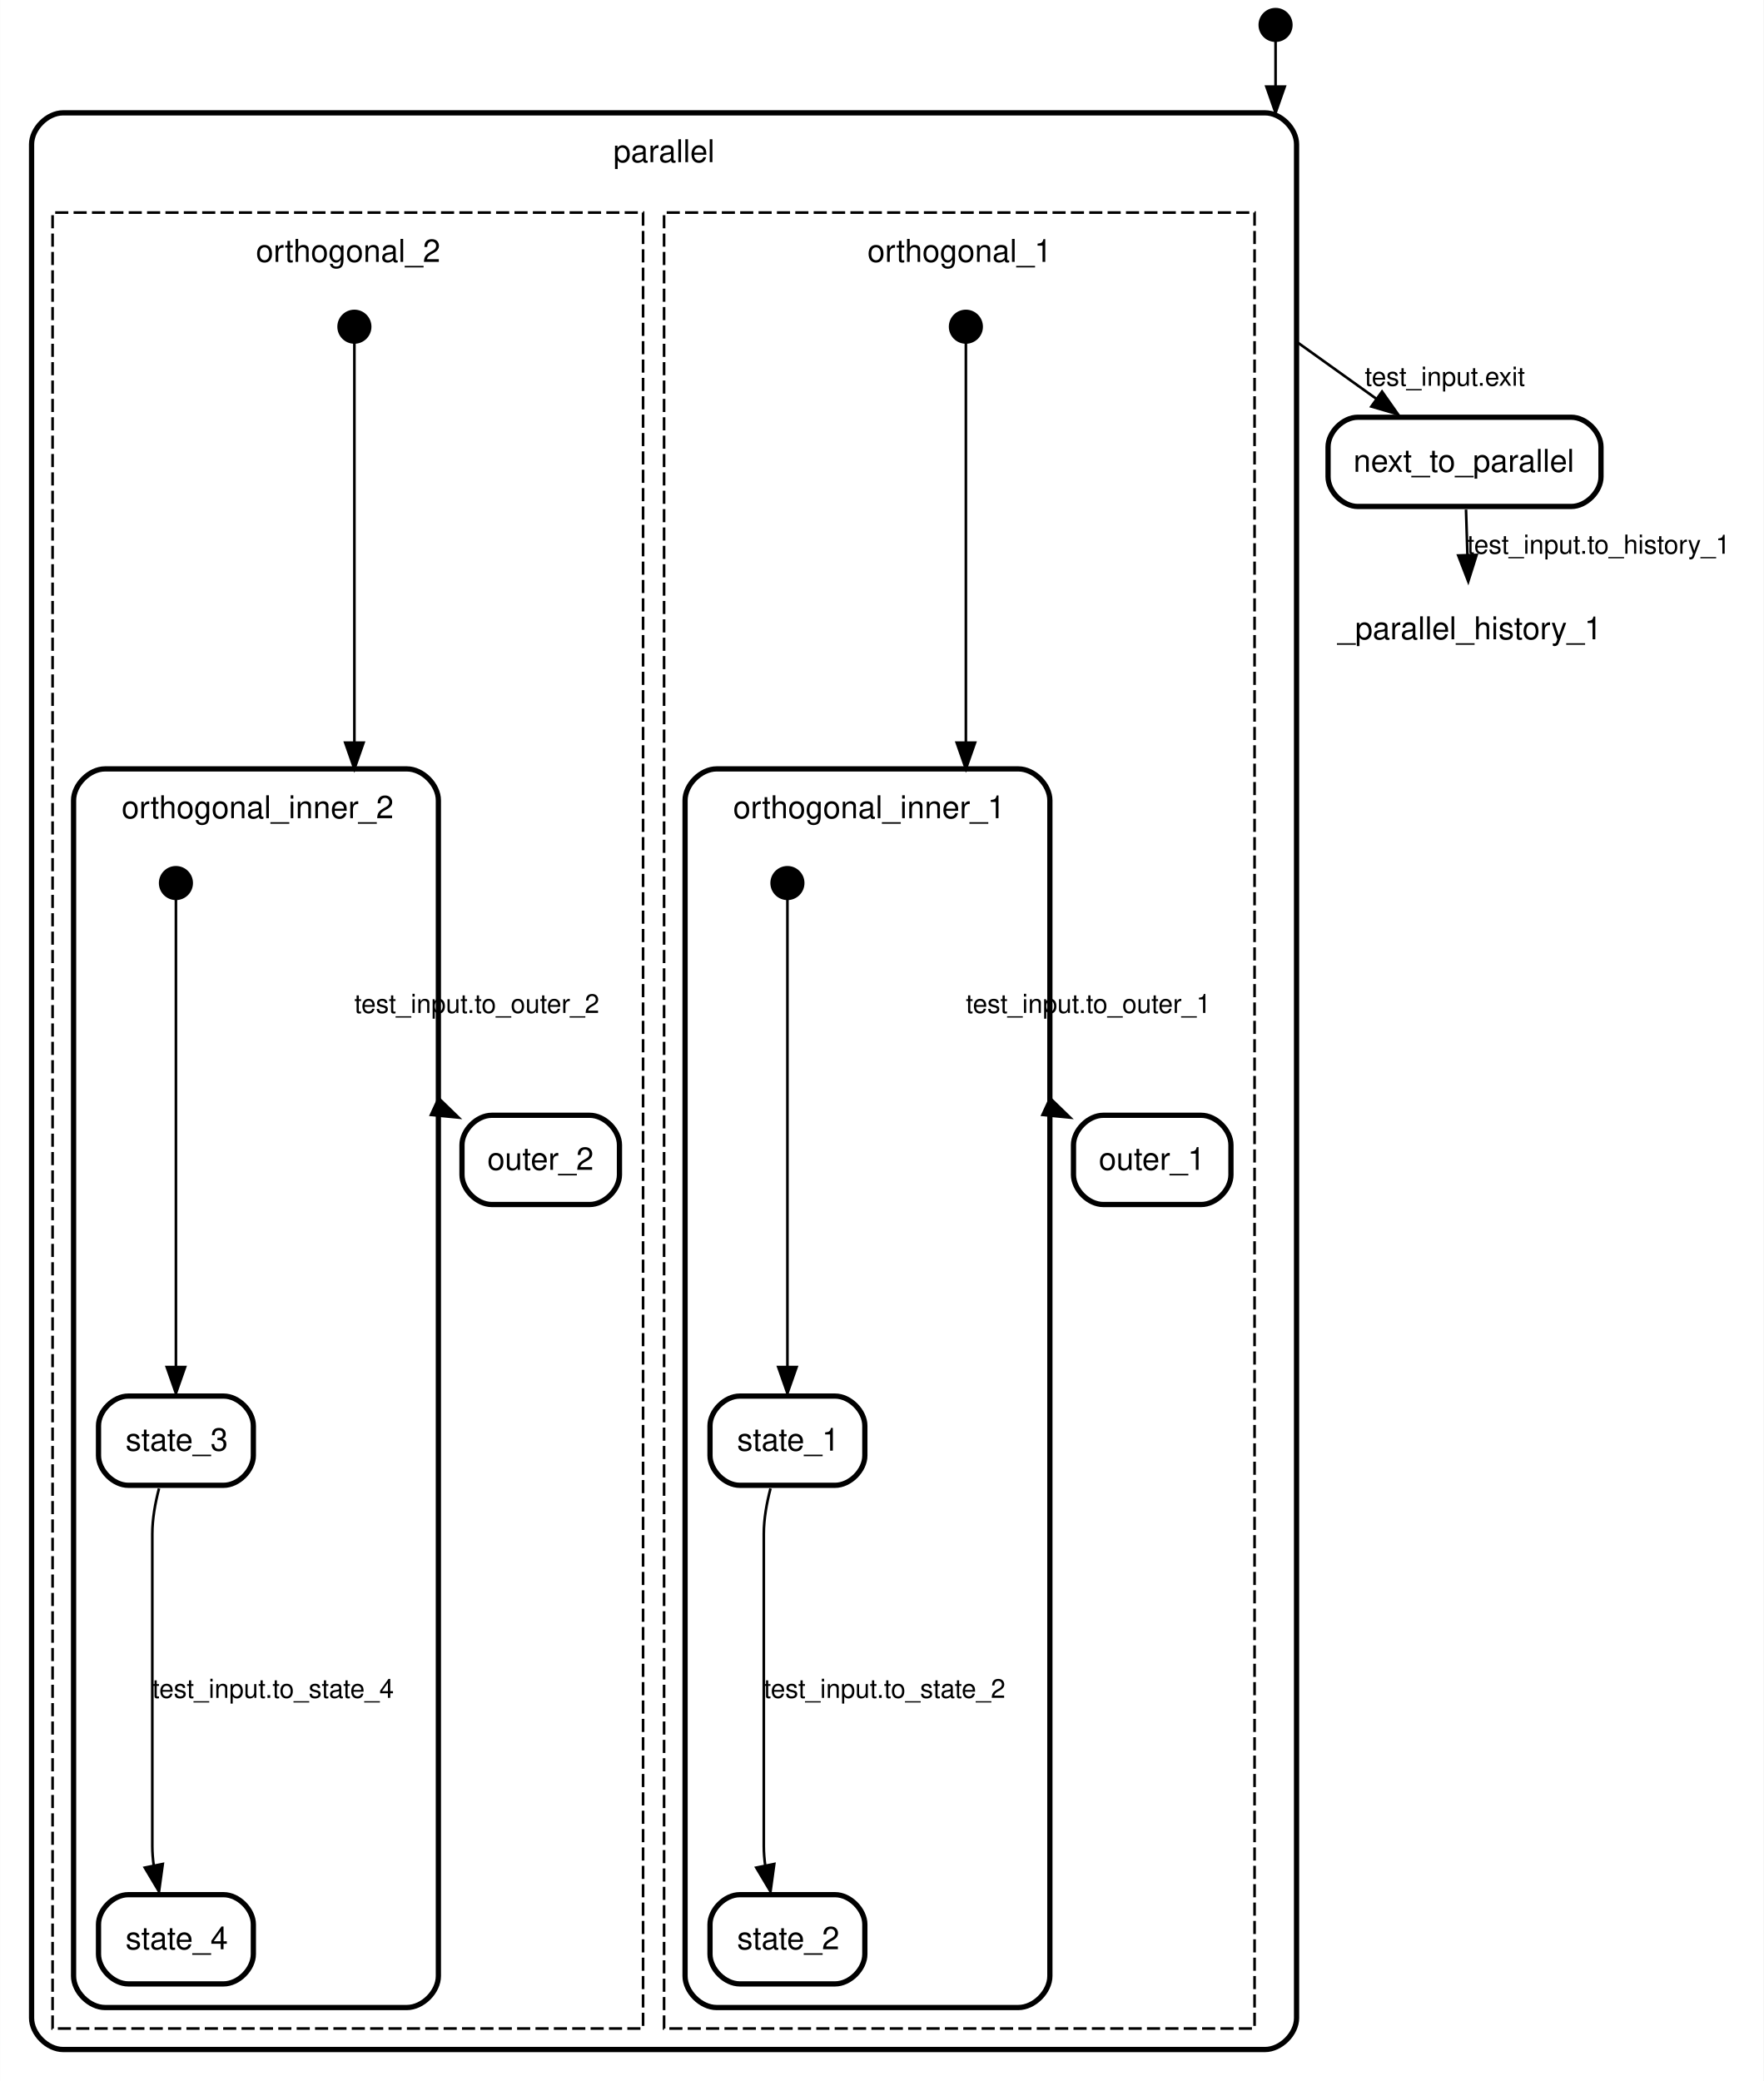
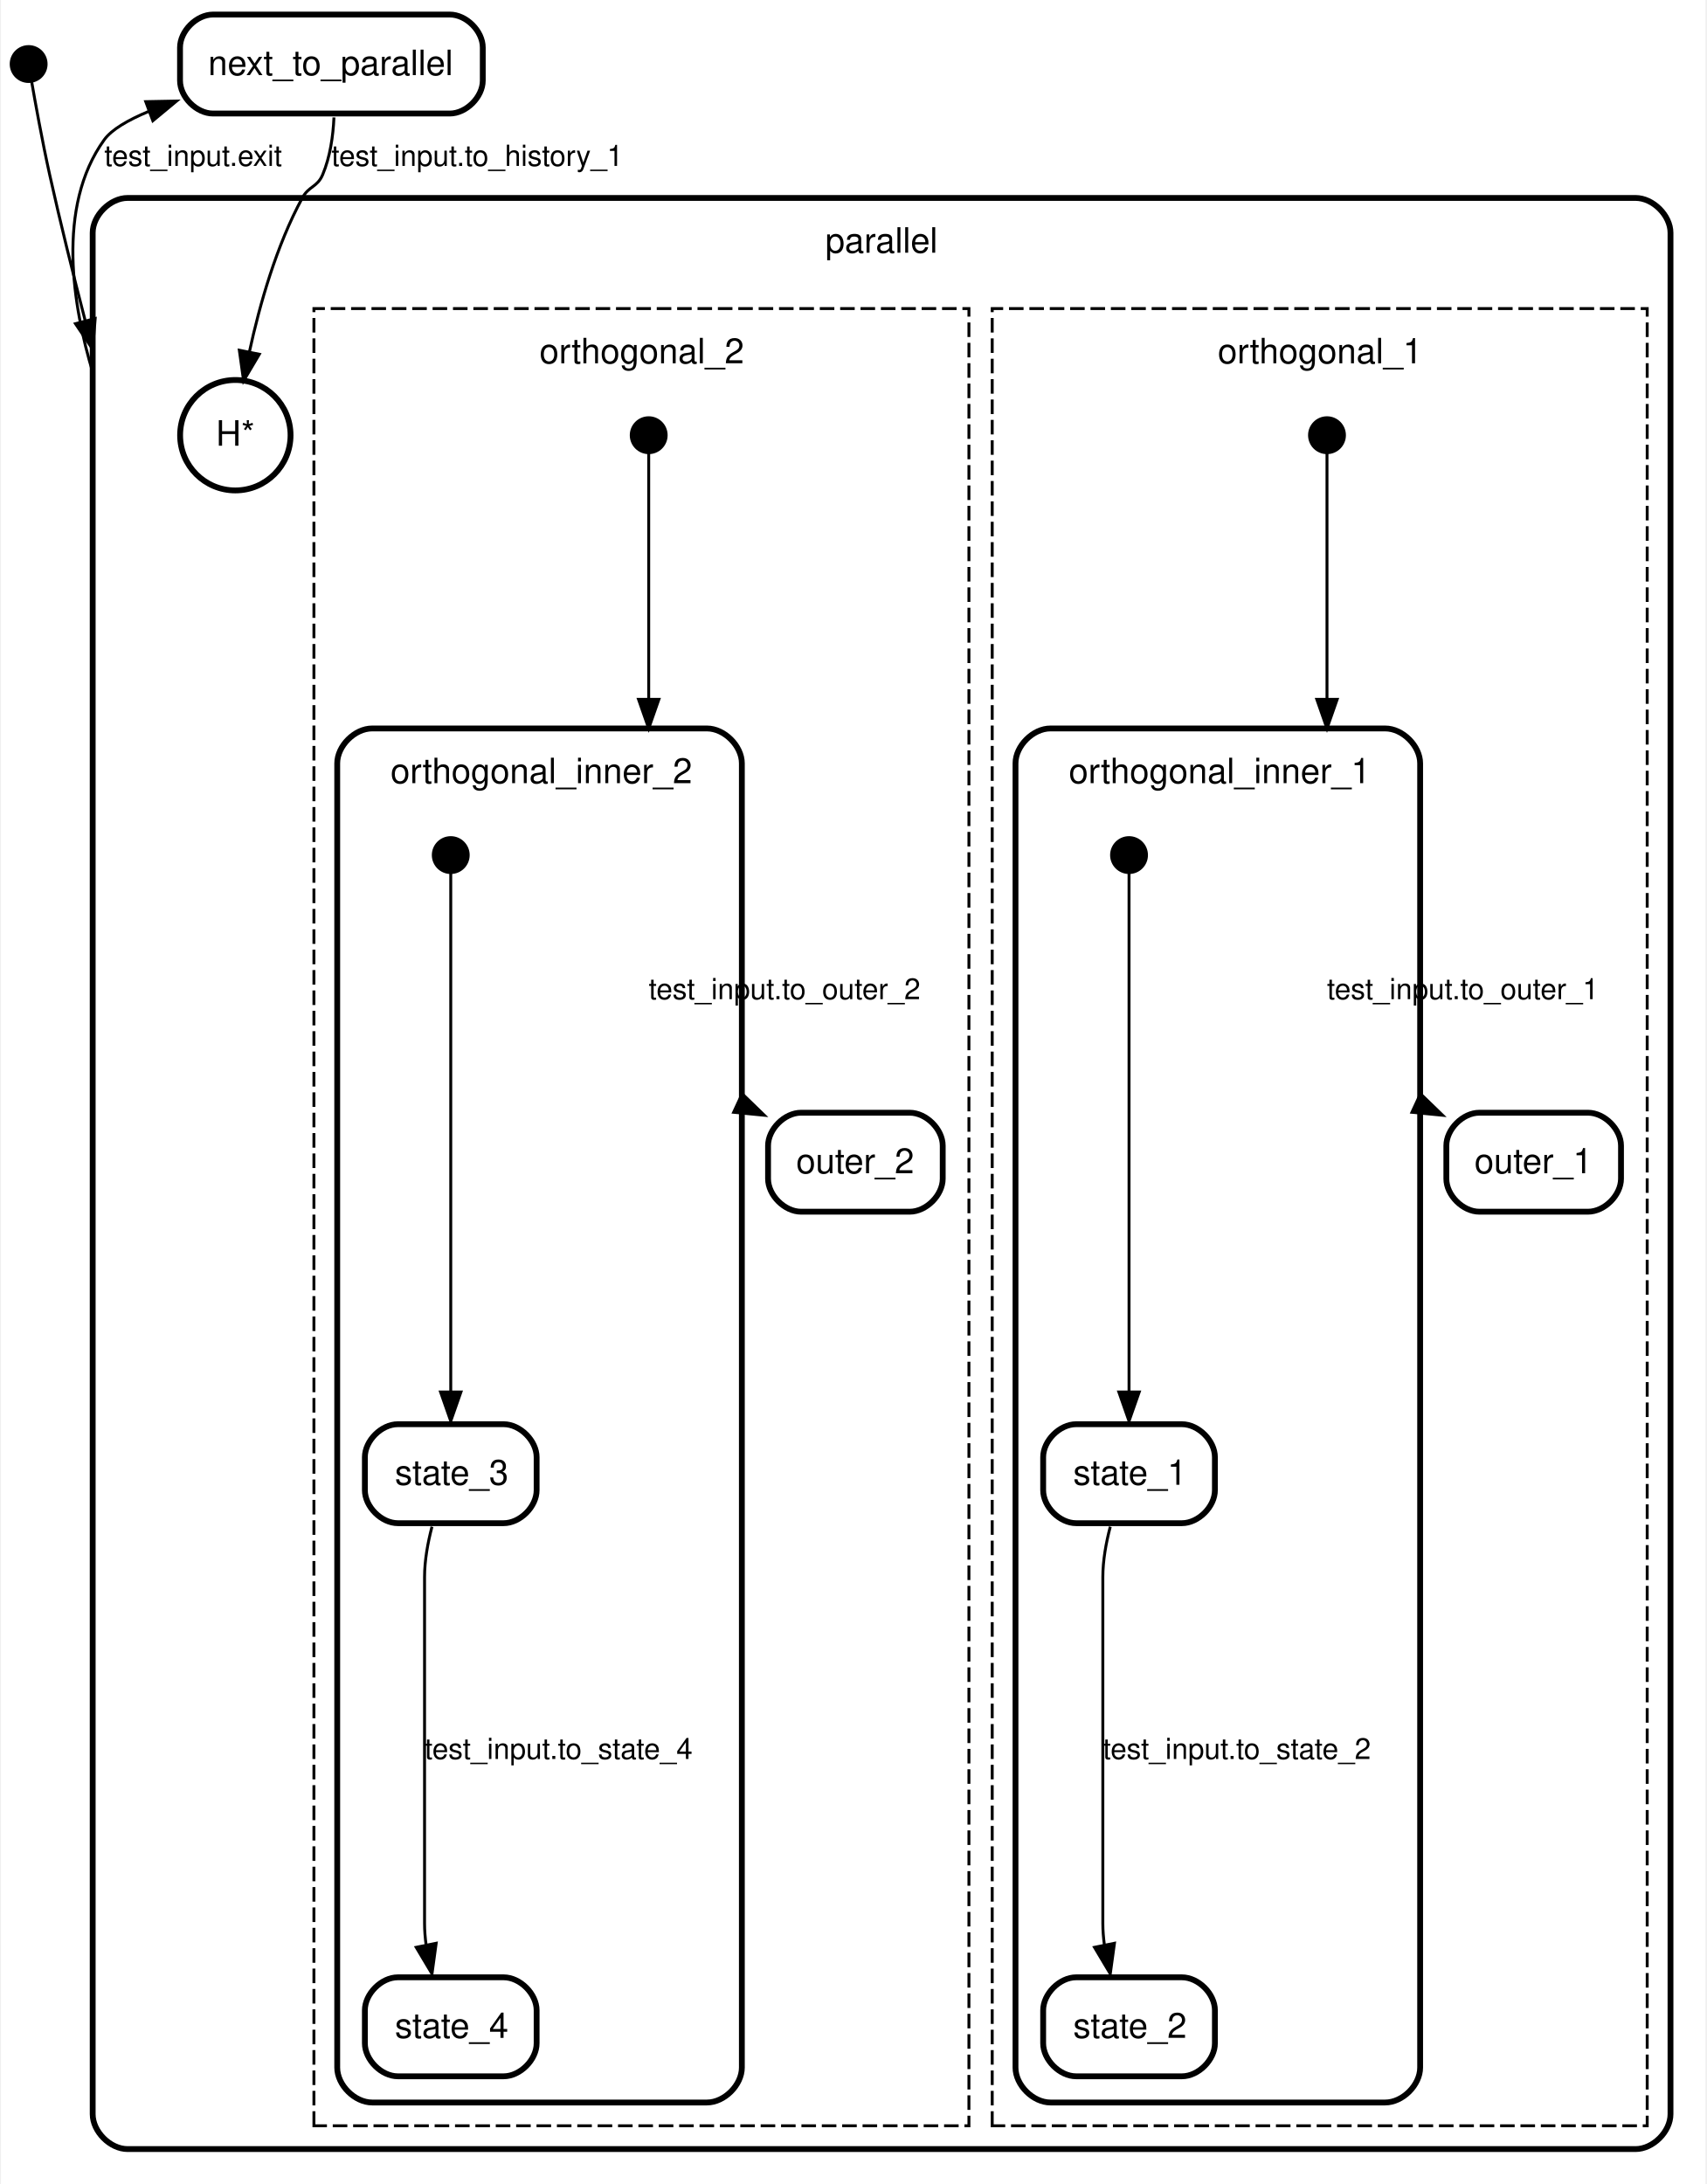
- <svg xmlns="http://www.w3.org/2000/svg" width="672pt" height="793pt" viewBox="0.00 0.00 671.93 793.00">
-   <g id="graph0" class="graph" transform="scale(1 1) rotate(0) translate(4 789)">
-     <polygon fill="#ffffff" stroke="transparent" points="-4,4 -4,-789 667.927,-789 667.927,4 -4,4" />
+ <svg xmlns="http://www.w3.org/2000/svg" width="586pt" height="750pt" viewBox="0.00 0.00 585.50 750.23">
+   <g id="graph0" class="graph" transform="scale(1 1) rotate(0) translate(4 746.2328)">
+     <polygon fill="#ffffff" stroke="transparent" points="-4,4 -4,-746.233 581.5,-746.233 581.5,4 -4,4" />
    <g id="clust1" class="cluster">
-       <path fill="none" stroke="#000000" stroke-width="2" d="M20,-8C20,-8 478,-8 478,-8 484,-8 490,-14 490,-20 490,-20 490,-734 490,-734 490,-740 484,-746 478,-746 478,-746 20,-746 20,-746 14,-746 8,-740 8,-734 8,-734 8,-20 8,-20 8,-14 14,-8 20,-8" />
-       <text text-anchor="start" x="229.667" y="-727.2" font-family="Helvetica,sans-Serif" font-size="12.00" fill="#000000">parallel</text>
+       <path fill="none" stroke="#000000" stroke-width="2" d="M39.5,-8C39.5,-8 557.5,-8 557.5,-8 563.5,-8 569.5,-14 569.5,-20 569.5,-20 569.5,-666.233 569.5,-666.233 569.5,-672.233 563.5,-678.233 557.5,-678.233 557.5,-678.233 39.5,-678.233 39.5,-678.233 33.5,-678.233 27.5,-672.233 27.5,-666.233 27.5,-666.233 27.5,-20 27.5,-20 27.5,-14 33.5,-8 39.5,-8" />
+       <text text-anchor="start" x="279.167" y="-659.433" font-family="Helvetica,sans-Serif" font-size="12.00" fill="#000000">parallel</text>
    </g>
    <g id="clust2" class="cluster">
-       <polygon fill="none" stroke="#000000" stroke-dasharray="5,2" points="249,-16 249,-708 474,-708 474,-16 249,-16" />
-       <text text-anchor="start" x="326.485" y="-689.2" font-family="Helvetica,sans-Serif" font-size="12.00" fill="#000000">orthogonal_1</text>
+       <polygon fill="none" stroke="#000000" stroke-dasharray="5,2" points="336.5,-16 336.5,-640.233 561.5,-640.233 561.5,-16 336.5,-16" />
+       <text text-anchor="start" x="413.985" y="-621.433" font-family="Helvetica,sans-Serif" font-size="12.00" fill="#000000">orthogonal_1</text>
    </g>
    <g id="clust3" class="cluster">
-       <path fill="none" stroke="#000000" stroke-width="2" d="M269,-24C269,-24 384,-24 384,-24 390,-24 396,-30 396,-36 396,-36 396,-484 396,-484 396,-490 390,-496 384,-496 384,-496 269,-496 269,-496 263,-496 257,-490 257,-484 257,-484 257,-36 257,-36 257,-30 263,-24 269,-24" />
-       <text text-anchor="start" x="275.315" y="-477.2" font-family="Helvetica,sans-Serif" font-size="12.00" fill="#000000">orthogonal_inner_1</text>
+       <path fill="none" stroke="#000000" stroke-width="2" d="M356.5,-24C356.5,-24 471.5,-24 471.5,-24 477.5,-24 483.5,-30 483.5,-36 483.5,-36 483.5,-484 483.5,-484 483.5,-490 477.5,-496 471.5,-496 471.5,-496 356.5,-496 356.5,-496 350.5,-496 344.5,-490 344.5,-484 344.5,-484 344.5,-36 344.5,-36 344.5,-30 350.5,-24 356.5,-24" />
+       <text text-anchor="start" x="362.815" y="-477.2" font-family="Helvetica,sans-Serif" font-size="12.00" fill="#000000">orthogonal_inner_1</text>
    </g>
    <g id="clust4" class="cluster">
-       <polygon fill="none" stroke="#000000" stroke-dasharray="5,2" points="16,-16 16,-708 241,-708 241,-16 16,-16" />
-       <text text-anchor="start" x="93.485" y="-689.2" font-family="Helvetica,sans-Serif" font-size="12.00" fill="#000000">orthogonal_2</text>
+       <polygon fill="none" stroke="#000000" stroke-dasharray="5,2" points="103.5,-16 103.5,-640.233 328.5,-640.233 328.5,-16 103.5,-16" />
+       <text text-anchor="start" x="180.985" y="-621.433" font-family="Helvetica,sans-Serif" font-size="12.00" fill="#000000">orthogonal_2</text>
    </g>
    <g id="clust5" class="cluster">
-       <path fill="none" stroke="#000000" stroke-width="2" d="M36,-24C36,-24 151,-24 151,-24 157,-24 163,-30 163,-36 163,-36 163,-484 163,-484 163,-490 157,-496 151,-496 151,-496 36,-496 36,-496 30,-496 24,-490 24,-484 24,-484 24,-36 24,-36 24,-30 30,-24 36,-24" />
-       <text text-anchor="start" x="42.315" y="-477.2" font-family="Helvetica,sans-Serif" font-size="12.00" fill="#000000">orthogonal_inner_2</text>
+       <path fill="none" stroke="#000000" stroke-width="2" d="M123.5,-24C123.5,-24 238.5,-24 238.5,-24 244.5,-24 250.5,-30 250.5,-36 250.5,-36 250.5,-484 250.5,-484 250.5,-490 244.5,-496 238.5,-496 238.5,-496 123.5,-496 123.5,-496 117.5,-496 111.5,-490 111.5,-484 111.5,-484 111.5,-36 111.5,-36 111.5,-30 117.5,-24 123.5,-24" />
+       <text text-anchor="start" x="129.815" y="-477.2" font-family="Helvetica,sans-Serif" font-size="12.00" fill="#000000">orthogonal_inner_2</text>
    </g>
    <g id="node1" class="node">
-       <ellipse fill="#000000" stroke="#000000" stroke-width="2" cx="482" cy="-779.5" rx="5.5" ry="5.5" />
+       <ellipse fill="#000000" stroke="#000000" stroke-width="2" cx="5.5" cy="-724.233" rx="5.5" ry="5.5" />
    </g>
    <g id="edge1" class="edge">
-       <path fill="none" stroke="#000000" d="M482,-773.953C482,-769.778 482,-763.504 482,-756.033" />
-       <polygon fill="#000000" stroke="#000000" points="485.5,-755.997 482,-745.997 478.5,-755.997 485.5,-755.997" />
-       <text text-anchor="middle" x="483.389" y="-757" font-family="Helvetica,sans-Serif" font-size="10.00" fill="#000000"> </text>
+       <path fill="none" stroke="#000000" d="M6.424,-718.8C7.707,-711.405 10.159,-697.771 12.721,-686.233 16.385,-669.732 20.894,-651.644 24.931,-636.075" />
+       <polygon fill="#000000" stroke="#000000" points="28.357,-636.809 27.502,-626.249 21.584,-635.037 28.357,-636.809" />
+       <text text-anchor="middle" x="14.889" y="-689.233" font-family="Helvetica,sans-Serif" font-size="10.00" fill="#000000"> </text>
    </g>
    <g id="node2" class="node">
-       <polygon fill="transparent" stroke="transparent" stroke-width="2" points="607,-631 501,-631 501,-595 607,-595 607,-631" />
-       <text text-anchor="start" x="511.655" y="-609.2" font-family="Helvetica,sans-Serif" font-size="12.00" fill="#000000">next_to_parallel</text>
-       <path fill="none" stroke="#000000" stroke-width="2" d="M513.333,-596C513.333,-596 594.667,-596 594.667,-596 600.333,-596 606,-601.667 606,-607.333 606,-607.333 606,-618.667 606,-618.667 606,-624.333 600.333,-630 594.667,-630 594.667,-630 513.333,-630 513.333,-630 507.667,-630 502,-624.333 502,-618.667 502,-618.667 502,-607.333 502,-607.333 502,-601.667 507.667,-596 513.333,-596" />
+       <polygon fill="transparent" stroke="transparent" stroke-width="2" points="162.5,-742.233 56.5,-742.233 56.5,-706.233 162.5,-706.233 162.5,-742.233" />
+       <text text-anchor="start" x="67.155" y="-720.433" font-family="Helvetica,sans-Serif" font-size="12.00" fill="#000000">next_to_parallel</text>
+       <path fill="none" stroke="#000000" stroke-width="2" d="M68.833,-707.233C68.833,-707.233 150.167,-707.233 150.167,-707.233 155.833,-707.233 161.5,-712.899 161.5,-718.566 161.5,-718.566 161.5,-729.899 161.5,-729.899 161.5,-735.566 155.833,-741.233 150.167,-741.233 150.167,-741.233 68.833,-741.233 68.833,-741.233 63.167,-741.233 57.5,-735.566 57.5,-729.899 57.5,-729.899 57.5,-718.566 57.5,-718.566 57.5,-712.899 63.167,-707.233 68.833,-707.233" />
+     </g>
+     <g id="node4" class="node">
+       <ellipse fill="transparent" stroke="#000000" stroke-width="2" cx="76.5" cy="-596.733" rx="18.968" ry="18.968" />
+       <text text-anchor="middle" x="76.5" y="-593.133" font-family="Helvetica,sans-Serif" font-size="12.00" fill="#000000">H*</text>
+     </g>
+     <g id="edge11" class="edge">
+       <path fill="none" stroke="#000000" d="M110.379,-705.892C110.09,-699.464 109.07,-692.331 106.5,-686.233 104.665,-681.879 101.752,-682.386 99.5,-678.233 90.588,-661.801 84.855,-641.586 81.342,-625.401" />
+       <polygon fill="#000000" stroke="#000000" points="84.74,-624.543 79.342,-615.426 77.876,-625.919 84.74,-624.543" />
+       <text text-anchor="start" x="109.5" y="-689.233" font-family="Helvetica,sans-Serif" font-size="10.00" fill="#000000">test_input.to_history_1   </text>
+     </g>
+     <g id="edge10" class="edge">
+       <path fill="none" stroke="#000000" d="M27.505,-618.392C20.814,-640.597 14.777,-675.067 31.476,-698.233 33.971,-701.694 39.553,-704.956 46.646,-707.924" />
+       <polygon fill="#000000" stroke="#000000" points="45.726,-711.316 56.319,-711.518 48.164,-704.754 45.726,-711.316" />
+       <text text-anchor="start" x="31.5" y="-689.233" font-family="Helvetica,sans-Serif" font-size="10.00" fill="#000000">test_input.exit   </text>
+     </g>
+     <g id="node6" class="node">
+       <ellipse fill="#000000" stroke="#000000" stroke-width="2" cx="451.5" cy="-596.733" rx="5.5" ry="5.5" />
+     </g>
+     <g id="edge2" class="edge">
+       <path fill="none" stroke="#000000" d="M451.5,-591.084C451.5,-583.956 451.5,-571.319 451.5,-560.5 451.5,-560.5 451.5,-560.5 451.5,-513.5 451.5,-511.112 451.5,-508.671 451.5,-506.205" />
+       <polygon fill="#000000" stroke="#000000" points="455,-506 451.5,-496 448,-506 455,-506" />
+       <text text-anchor="middle" x="452.889" y="-534" font-family="Helvetica,sans-Serif" font-size="10.00" fill="#000000"> </text>
+     </g>
+     <g id="node7" class="node">
+       <polygon fill="transparent" stroke="transparent" stroke-width="2" points="553.5,-365 491.5,-365 491.5,-329 553.5,-329 553.5,-365" />
+       <text text-anchor="start" x="502.158" y="-343.2" font-family="Helvetica,sans-Serif" font-size="12.00" fill="#000000">outer_1</text>
+       <path fill="none" stroke="#000000" stroke-width="2" d="M503.833,-330C503.833,-330 541.167,-330 541.167,-330 546.833,-330 552.5,-335.667 552.5,-341.333 552.5,-341.333 552.5,-352.667 552.5,-352.667 552.5,-358.333 546.833,-364 541.167,-364 541.167,-364 503.833,-364 503.833,-364 498.167,-364 492.5,-358.333 492.5,-352.667 492.5,-352.667 492.5,-341.333 492.5,-341.333 492.5,-335.667 498.167,-330 503.833,-330" />
+     </g>
+     <g id="edge5" class="edge">
+       <path fill="none" stroke="#000000" d="M483.5,-366.702C485.431,-365.809 487.362,-364.915 489.293,-364.022" />
+       <polygon fill="#000000" stroke="#000000" points="483.617,-370.504 491.224,-363.129 480.678,-364.151 483.617,-370.504" />
+       <text text-anchor="start" x="451.5" y="-403" font-family="Helvetica,sans-Serif" font-size="10.00" fill="#000000">test_input.to_outer_1   </text>
+     </g>
+     <g id="node9" class="node">
+       <ellipse fill="#000000" stroke="#000000" stroke-width="2" cx="383.5" cy="-452.5" rx="5.5" ry="5.5" />
+     </g>
+     <g id="node10" class="node">
+       <polygon fill="transparent" stroke="transparent" stroke-width="2" points="414,-258 353,-258 353,-222 414,-222 414,-258" />
+       <text text-anchor="start" x="364.324" y="-236.2" font-family="Helvetica,sans-Serif" font-size="12.00" fill="#000000">state_1</text>
+       <path fill="none" stroke="#000000" stroke-width="2" d="M365.333,-223C365.333,-223 401.667,-223 401.667,-223 407.333,-223 413,-228.667 413,-234.333 413,-234.333 413,-245.667 413,-245.667 413,-251.333 407.333,-257 401.667,-257 401.667,-257 365.333,-257 365.333,-257 359.667,-257 354,-251.333 354,-245.667 354,-245.667 354,-234.333 354,-234.333 354,-228.667 359.667,-223 365.333,-223" />
+     </g>
+     <g id="edge3" class="edge">
+       <path fill="none" stroke="#000000" d="M383.5,-446.829C383.5,-442.174 383.5,-435.41 383.5,-429.5 383.5,-429.5 383.5,-429.5 383.5,-275.5 383.5,-273.108 383.5,-270.625 383.5,-268.134" />
+       <polygon fill="#000000" stroke="#000000" points="387,-268.06 383.5,-258.06 380,-268.06 387,-268.06" />
+       <text text-anchor="middle" x="384.889" y="-344" font-family="Helvetica,sans-Serif" font-size="10.00" fill="#000000"> </text>
+     </g>
+     <g id="node11" class="node">
+       <polygon fill="transparent" stroke="transparent" stroke-width="2" points="414,-68 353,-68 353,-32 414,-32 414,-68" />
+       <text text-anchor="start" x="364.324" y="-46.2" font-family="Helvetica,sans-Serif" font-size="12.00" fill="#000000">state_2</text>
+       <path fill="none" stroke="#000000" stroke-width="2" d="M365.333,-33C365.333,-33 401.667,-33 401.667,-33 407.333,-33 413,-38.667 413,-44.333 413,-44.333 413,-55.667 413,-55.667 413,-61.333 407.333,-67 401.667,-67 401.667,-67 365.333,-67 365.333,-67 359.667,-67 354,-61.333 354,-55.667 354,-55.667 354,-44.333 354,-44.333 354,-38.667 359.667,-33 365.333,-33" />
+     </g>
+     <g id="edge4" class="edge">
+       <path fill="none" stroke="#000000" d="M377.055,-221.796C375.612,-216.309 374.5,-210.222 374.5,-204.5 374.5,-204.5 374.5,-204.5 374.5,-85.5 374.5,-83.086 374.698,-80.607 375.035,-78.135" />
+       <polygon fill="#000000" stroke="#000000" points="378.492,-78.701 377.055,-68.204 371.632,-77.306 378.492,-78.701" />
+       <text text-anchor="start" x="374.5" y="-142" font-family="Helvetica,sans-Serif" font-size="10.00" fill="#000000">test_input.to_state_2   </text>
+     </g>
+     <g id="node13" class="node">
+       <ellipse fill="#000000" stroke="#000000" stroke-width="2" cx="218.5" cy="-596.733" rx="5.5" ry="5.5" />
+     </g>
+     <g id="edge6" class="edge">
+       <path fill="none" stroke="#000000" d="M218.5,-591.084C218.5,-583.956 218.5,-571.319 218.5,-560.5 218.5,-560.5 218.5,-560.5 218.5,-513.5 218.5,-511.112 218.5,-508.671 218.5,-506.205" />
+       <polygon fill="#000000" stroke="#000000" points="222,-506 218.5,-496 215,-506 222,-506" />
+       <text text-anchor="middle" x="219.889" y="-534" font-family="Helvetica,sans-Serif" font-size="10.00" fill="#000000"> </text>
+     </g>
+     <g id="node14" class="node">
+       <polygon fill="transparent" stroke="transparent" stroke-width="2" points="320.5,-365 258.5,-365 258.5,-329 320.5,-329 320.5,-365" />
+       <text text-anchor="start" x="269.158" y="-343.2" font-family="Helvetica,sans-Serif" font-size="12.00" fill="#000000">outer_2</text>
+       <path fill="none" stroke="#000000" stroke-width="2" d="M270.833,-330C270.833,-330 308.167,-330 308.167,-330 313.833,-330 319.5,-335.667 319.5,-341.333 319.5,-341.333 319.5,-352.667 319.5,-352.667 319.5,-358.333 313.833,-364 308.167,-364 308.167,-364 270.833,-364 270.833,-364 265.167,-364 259.5,-358.333 259.5,-352.667 259.5,-352.667 259.5,-341.333 259.5,-341.333 259.5,-335.667 265.167,-330 270.833,-330" />
+     </g>
+     <g id="edge9" class="edge">
+       <path fill="none" stroke="#000000" d="M250.5,-366.702C252.431,-365.809 254.362,-364.915 256.293,-364.022" />
+       <polygon fill="#000000" stroke="#000000" points="250.617,-370.504 258.224,-363.129 247.678,-364.151 250.617,-370.504" />
+       <text text-anchor="start" x="218.5" y="-403" font-family="Helvetica,sans-Serif" font-size="10.00" fill="#000000">test_input.to_outer_2   </text>
+     </g>
+     <g id="node16" class="node">
+       <ellipse fill="#000000" stroke="#000000" stroke-width="2" cx="150.5" cy="-452.5" rx="5.5" ry="5.5" />
+     </g>
+     <g id="node17" class="node">
+       <polygon fill="transparent" stroke="transparent" stroke-width="2" points="181,-258 120,-258 120,-222 181,-222 181,-258" />
+       <text text-anchor="start" x="131.324" y="-236.2" font-family="Helvetica,sans-Serif" font-size="12.00" fill="#000000">state_3</text>
+       <path fill="none" stroke="#000000" stroke-width="2" d="M132.333,-223C132.333,-223 168.667,-223 168.667,-223 174.333,-223 180,-228.667 180,-234.333 180,-234.333 180,-245.667 180,-245.667 180,-251.333 174.333,-257 168.667,-257 168.667,-257 132.333,-257 132.333,-257 126.667,-257 121,-251.333 121,-245.667 121,-245.667 121,-234.333 121,-234.333 121,-228.667 126.667,-223 132.333,-223" />
+     </g>
+     <g id="edge7" class="edge">
+       <path fill="none" stroke="#000000" d="M150.5,-446.829C150.5,-442.174 150.5,-435.41 150.5,-429.5 150.5,-429.5 150.5,-429.5 150.5,-275.5 150.5,-273.108 150.5,-270.625 150.5,-268.134" />
+       <polygon fill="#000000" stroke="#000000" points="154,-268.06 150.5,-258.06 147,-268.06 154,-268.06" />
+       <text text-anchor="middle" x="151.889" y="-344" font-family="Helvetica,sans-Serif" font-size="10.00" fill="#000000"> </text>
    </g>
    <g id="node18" class="node">
-       <polygon fill="transparent" stroke="transparent" stroke-width="2" points="614.184,-567 497.816,-567 497.816,-531 614.184,-531 614.184,-567" />
-       <text text-anchor="middle" x="556" y="-545.4" font-family="Helvetica,sans-Serif" font-size="12.00" fill="#000000">_parallel_history_1</text>
-     </g>
-     <g id="edge11" class="edge">
-       <path fill="none" stroke="#000000" d="M554.568,-594.831C554.735,-589.473 554.923,-583.473 555.105,-577.626" />
-       <polygon fill="#000000" stroke="#000000" points="558.61,-577.541 555.424,-567.436 551.613,-577.322 558.61,-577.541" />
-       <text text-anchor="start" x="555" y="-578" font-family="Helvetica,sans-Serif" font-size="10.00" fill="#000000">test_input.to_history_1   </text>
-     </g>
-     <g id="edge10" class="edge">
-       <path fill="none" stroke="#000000" d="M490,-658.778C497.457,-653.444 509.102,-645.114 520.425,-637.015" />
-       <polygon fill="#000000" stroke="#000000" points="522.569,-639.785 528.666,-631.121 518.496,-634.092 522.569,-639.785" />
-       <text text-anchor="start" x="516" y="-642" font-family="Helvetica,sans-Serif" font-size="10.00" fill="#000000">test_input.exit   </text>
-     </g>
-     <g id="node5" class="node">
-       <ellipse fill="#000000" stroke="#000000" stroke-width="2" cx="364" cy="-664.5" rx="5.5" ry="5.5" />
-     </g>
-     <g id="edge2" class="edge">
-       <path fill="none" stroke="#000000" d="M364,-658.784C364,-649.281 364,-629.63 364,-613 364,-613 364,-613 364,-513.5 364,-511.112 364,-508.671 364,-506.205" />
-       <polygon fill="#000000" stroke="#000000" points="367.5,-506 364,-496 360.5,-506 367.5,-506" />
-       <text text-anchor="middle" x="365.389" y="-546" font-family="Helvetica,sans-Serif" font-size="10.00" fill="#000000"> </text>
-     </g>
-     <g id="node6" class="node">
-       <polygon fill="transparent" stroke="transparent" stroke-width="2" points="466,-365 404,-365 404,-329 466,-329 466,-365" />
-       <text text-anchor="start" x="414.658" y="-343.2" font-family="Helvetica,sans-Serif" font-size="12.00" fill="#000000">outer_1</text>
-       <path fill="none" stroke="#000000" stroke-width="2" d="M416.333,-330C416.333,-330 453.667,-330 453.667,-330 459.333,-330 465,-335.667 465,-341.333 465,-341.333 465,-352.667 465,-352.667 465,-358.333 459.333,-364 453.667,-364 453.667,-364 416.333,-364 416.333,-364 410.667,-364 405,-358.333 405,-352.667 405,-352.667 405,-341.333 405,-341.333 405,-335.667 410.667,-330 416.333,-330" />
-     </g>
-     <g id="edge5" class="edge">
-       <path fill="none" stroke="#000000" d="M396,-366.702C397.931,-365.809 399.862,-364.915 401.793,-364.022" />
-       <polygon fill="#000000" stroke="#000000" points="396.117,-370.504 403.724,-363.129 393.178,-364.151 396.117,-370.504" />
-       <text text-anchor="start" x="364" y="-403" font-family="Helvetica,sans-Serif" font-size="10.00" fill="#000000">test_input.to_outer_1   </text>
-     </g>
-     <g id="node8" class="node">
-       <ellipse fill="#000000" stroke="#000000" stroke-width="2" cx="296" cy="-452.5" rx="5.5" ry="5.5" />
-     </g>
-     <g id="node9" class="node">
-       <polygon fill="transparent" stroke="transparent" stroke-width="2" points="326.5,-258 265.5,-258 265.5,-222 326.5,-222 326.5,-258" />
-       <text text-anchor="start" x="276.824" y="-236.2" font-family="Helvetica,sans-Serif" font-size="12.00" fill="#000000">state_1</text>
-       <path fill="none" stroke="#000000" stroke-width="2" d="M277.833,-223C277.833,-223 314.167,-223 314.167,-223 319.833,-223 325.5,-228.667 325.5,-234.333 325.5,-234.333 325.5,-245.667 325.5,-245.667 325.5,-251.333 319.833,-257 314.167,-257 314.167,-257 277.833,-257 277.833,-257 272.167,-257 266.5,-251.333 266.5,-245.667 266.5,-245.667 266.5,-234.333 266.5,-234.333 266.5,-228.667 272.167,-223 277.833,-223" />
-     </g>
-     <g id="edge3" class="edge">
-       <path fill="none" stroke="#000000" d="M296,-446.829C296,-442.174 296,-435.41 296,-429.5 296,-429.5 296,-429.5 296,-275.5 296,-273.108 296,-270.625 296,-268.134" />
-       <polygon fill="#000000" stroke="#000000" points="299.5,-268.06 296,-258.06 292.5,-268.06 299.5,-268.06" />
-       <text text-anchor="middle" x="297.389" y="-344" font-family="Helvetica,sans-Serif" font-size="10.00" fill="#000000"> </text>
-     </g>
-     <g id="node10" class="node">
-       <polygon fill="transparent" stroke="transparent" stroke-width="2" points="326.5,-68 265.5,-68 265.5,-32 326.5,-32 326.5,-68" />
-       <text text-anchor="start" x="276.824" y="-46.2" font-family="Helvetica,sans-Serif" font-size="12.00" fill="#000000">state_2</text>
-       <path fill="none" stroke="#000000" stroke-width="2" d="M277.833,-33C277.833,-33 314.167,-33 314.167,-33 319.833,-33 325.5,-38.667 325.5,-44.333 325.5,-44.333 325.5,-55.667 325.5,-55.667 325.5,-61.333 319.833,-67 314.167,-67 314.167,-67 277.833,-67 277.833,-67 272.167,-67 266.5,-61.333 266.5,-55.667 266.5,-55.667 266.5,-44.333 266.5,-44.333 266.5,-38.667 272.167,-33 277.833,-33" />
-     </g>
-     <g id="edge4" class="edge">
-       <path fill="none" stroke="#000000" d="M289.555,-221.796C288.112,-216.309 287,-210.222 287,-204.5 287,-204.5 287,-204.5 287,-85.5 287,-83.086 287.198,-80.607 287.535,-78.135" />
-       <polygon fill="#000000" stroke="#000000" points="290.992,-78.701 289.555,-68.204 284.132,-77.306 290.992,-78.701" />
-       <text text-anchor="start" x="287" y="-142" font-family="Helvetica,sans-Serif" font-size="10.00" fill="#000000">test_input.to_state_2   </text>
-     </g>
-     <g id="node12" class="node">
-       <ellipse fill="#000000" stroke="#000000" stroke-width="2" cx="131" cy="-664.5" rx="5.5" ry="5.5" />
-     </g>
-     <g id="edge6" class="edge">
-       <path fill="none" stroke="#000000" d="M131,-658.784C131,-649.281 131,-629.63 131,-613 131,-613 131,-613 131,-513.5 131,-511.112 131,-508.671 131,-506.205" />
-       <polygon fill="#000000" stroke="#000000" points="134.5,-506 131,-496 127.5,-506 134.5,-506" />
-       <text text-anchor="middle" x="132.389" y="-546" font-family="Helvetica,sans-Serif" font-size="10.00" fill="#000000"> </text>
-     </g>
-     <g id="node13" class="node">
-       <polygon fill="transparent" stroke="transparent" stroke-width="2" points="233,-365 171,-365 171,-329 233,-329 233,-365" />
-       <text text-anchor="start" x="181.658" y="-343.2" font-family="Helvetica,sans-Serif" font-size="12.00" fill="#000000">outer_2</text>
-       <path fill="none" stroke="#000000" stroke-width="2" d="M183.333,-330C183.333,-330 220.667,-330 220.667,-330 226.333,-330 232,-335.667 232,-341.333 232,-341.333 232,-352.667 232,-352.667 232,-358.333 226.333,-364 220.667,-364 220.667,-364 183.333,-364 183.333,-364 177.667,-364 172,-358.333 172,-352.667 172,-352.667 172,-341.333 172,-341.333 172,-335.667 177.667,-330 183.333,-330" />
-     </g>
-     <g id="edge9" class="edge">
-       <path fill="none" stroke="#000000" d="M163,-366.702C164.931,-365.809 166.862,-364.915 168.793,-364.022" />
-       <polygon fill="#000000" stroke="#000000" points="163.117,-370.504 170.724,-363.129 160.178,-364.151 163.117,-370.504" />
-       <text text-anchor="start" x="131" y="-403" font-family="Helvetica,sans-Serif" font-size="10.00" fill="#000000">test_input.to_outer_2   </text>
-     </g>
-     <g id="node15" class="node">
-       <ellipse fill="#000000" stroke="#000000" stroke-width="2" cx="63" cy="-452.5" rx="5.5" ry="5.5" />
-     </g>
-     <g id="node16" class="node">
-       <polygon fill="transparent" stroke="transparent" stroke-width="2" points="93.5,-258 32.5,-258 32.5,-222 93.5,-222 93.5,-258" />
-       <text text-anchor="start" x="43.824" y="-236.2" font-family="Helvetica,sans-Serif" font-size="12.00" fill="#000000">state_3</text>
-       <path fill="none" stroke="#000000" stroke-width="2" d="M44.833,-223C44.833,-223 81.167,-223 81.167,-223 86.833,-223 92.5,-228.667 92.5,-234.333 92.5,-234.333 92.5,-245.667 92.5,-245.667 92.5,-251.333 86.833,-257 81.167,-257 81.167,-257 44.833,-257 44.833,-257 39.167,-257 33.5,-251.333 33.5,-245.667 33.5,-245.667 33.5,-234.333 33.5,-234.333 33.5,-228.667 39.167,-223 44.833,-223" />
-     </g>
-     <g id="edge7" class="edge">
-       <path fill="none" stroke="#000000" d="M63,-446.829C63,-442.174 63,-435.41 63,-429.5 63,-429.5 63,-429.5 63,-275.5 63,-273.108 63,-270.625 63,-268.134" />
-       <polygon fill="#000000" stroke="#000000" points="66.5,-268.06 63,-258.06 59.5,-268.06 66.5,-268.06" />
-       <text text-anchor="middle" x="64.389" y="-344" font-family="Helvetica,sans-Serif" font-size="10.00" fill="#000000"> </text>
-     </g>
-     <g id="node17" class="node">
-       <polygon fill="transparent" stroke="transparent" stroke-width="2" points="93.5,-68 32.5,-68 32.5,-32 93.5,-32 93.5,-68" />
-       <text text-anchor="start" x="43.824" y="-46.2" font-family="Helvetica,sans-Serif" font-size="12.00" fill="#000000">state_4</text>
-       <path fill="none" stroke="#000000" stroke-width="2" d="M44.833,-33C44.833,-33 81.167,-33 81.167,-33 86.833,-33 92.5,-38.667 92.5,-44.333 92.5,-44.333 92.5,-55.667 92.5,-55.667 92.5,-61.333 86.833,-67 81.167,-67 81.167,-67 44.833,-67 44.833,-67 39.167,-67 33.5,-61.333 33.5,-55.667 33.5,-55.667 33.5,-44.333 33.5,-44.333 33.5,-38.667 39.167,-33 44.833,-33" />
+       <polygon fill="transparent" stroke="transparent" stroke-width="2" points="181,-68 120,-68 120,-32 181,-32 181,-68" />
+       <text text-anchor="start" x="131.324" y="-46.2" font-family="Helvetica,sans-Serif" font-size="12.00" fill="#000000">state_4</text>
+       <path fill="none" stroke="#000000" stroke-width="2" d="M132.333,-33C132.333,-33 168.667,-33 168.667,-33 174.333,-33 180,-38.667 180,-44.333 180,-44.333 180,-55.667 180,-55.667 180,-61.333 174.333,-67 168.667,-67 168.667,-67 132.333,-67 132.333,-67 126.667,-67 121,-61.333 121,-55.667 121,-55.667 121,-44.333 121,-44.333 121,-38.667 126.667,-33 132.333,-33" />
    </g>
    <g id="edge8" class="edge">
-       <path fill="none" stroke="#000000" d="M56.555,-221.796C55.112,-216.309 54,-210.222 54,-204.5 54,-204.5 54,-204.5 54,-85.5 54,-83.086 54.198,-80.607 54.535,-78.135" />
-       <polygon fill="#000000" stroke="#000000" points="57.992,-78.701 56.555,-68.204 51.132,-77.306 57.992,-78.701" />
-       <text text-anchor="start" x="54" y="-142" font-family="Helvetica,sans-Serif" font-size="10.00" fill="#000000">test_input.to_state_4   </text>
+       <path fill="none" stroke="#000000" d="M144.055,-221.796C142.612,-216.309 141.5,-210.222 141.5,-204.5 141.5,-204.5 141.5,-204.5 141.5,-85.5 141.5,-83.086 141.698,-80.607 142.035,-78.135" />
+       <polygon fill="#000000" stroke="#000000" points="145.492,-78.701 144.055,-68.204 138.632,-77.306 145.492,-78.701" />
+       <text text-anchor="start" x="141.5" y="-142" font-family="Helvetica,sans-Serif" font-size="10.00" fill="#000000">test_input.to_state_4   </text>
    </g>
  </g>
</svg>
